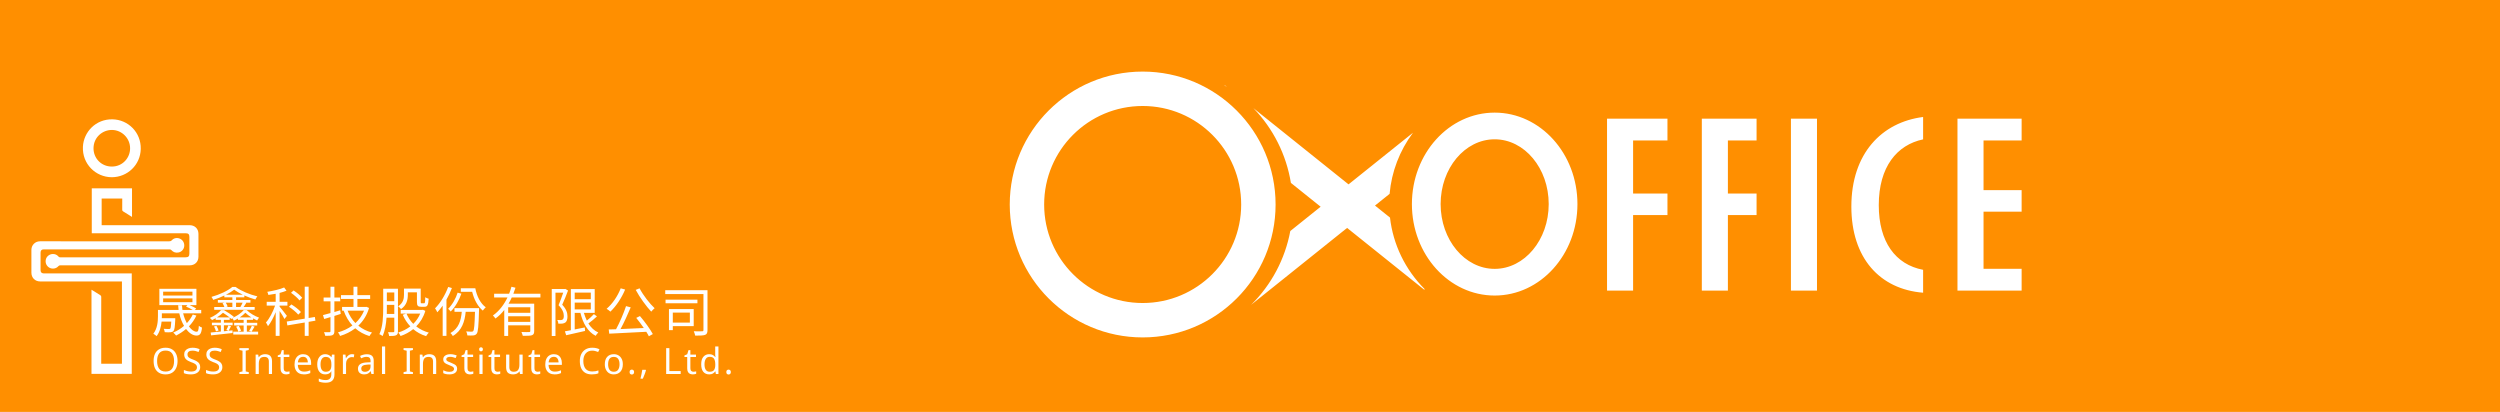
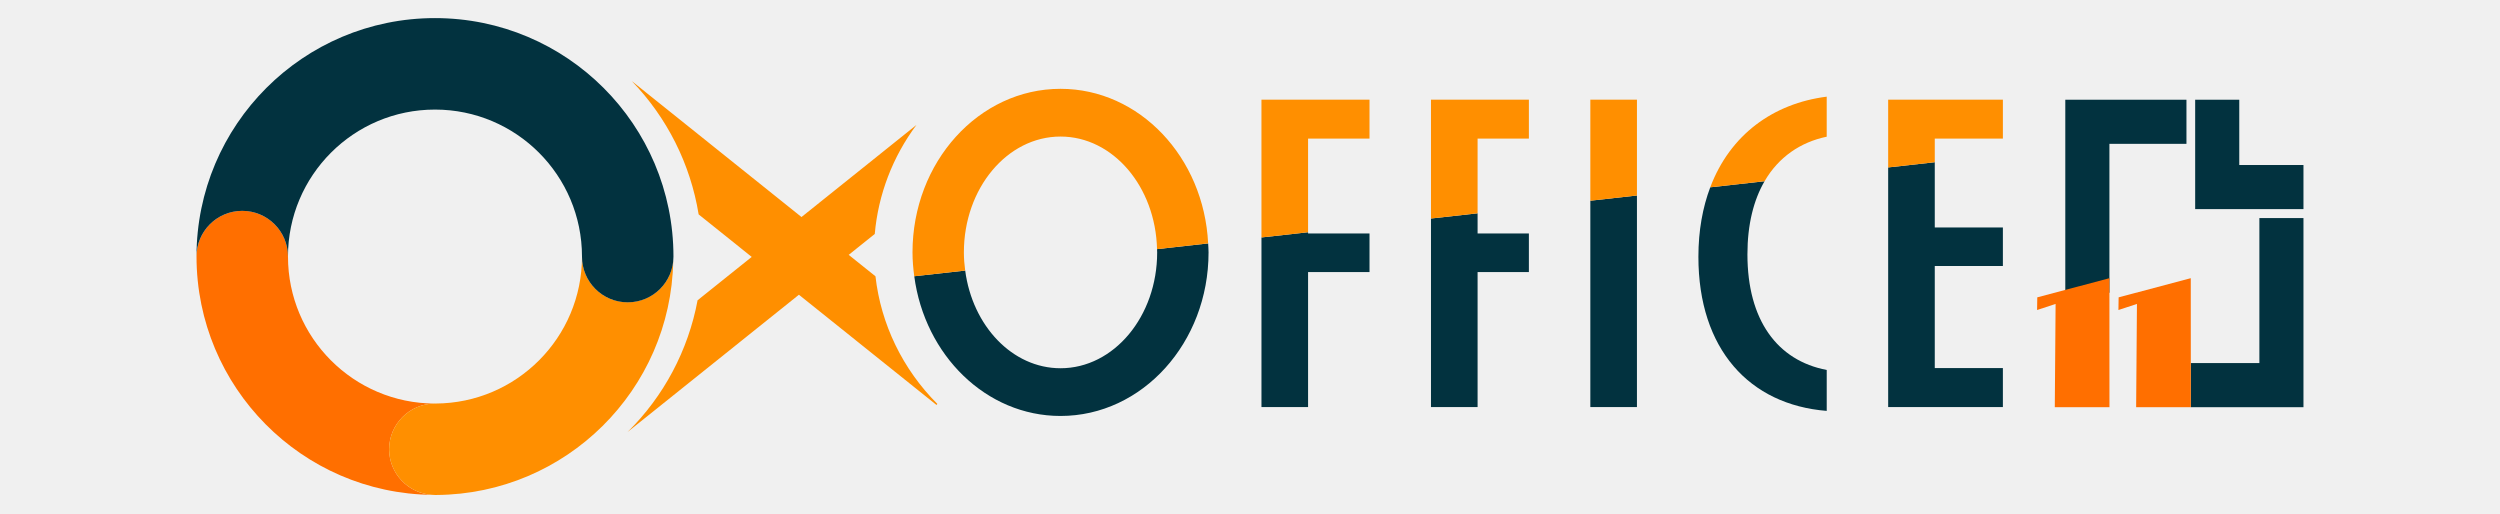
- <svg xmlns="http://www.w3.org/2000/svg" version="1.1" id="圖層_1" x="0px" y="0px" width="398.1px" height="65.5px" viewBox="0 0 398.1 65.5" style="enable-background:new 0 0 398.1 65.5;" xml:space="preserve">
-   <defs id="defs123">
-     <mask maskUnits="userSpaceOnUse" id="mask4407-1-9">
-       <rect style="display:inline;opacity:1;fill:#ff8f00;fill-opacity:1;stroke:none;stroke-width:7.2;stroke-linejoin:round;stroke-miterlimit:4;stroke-dasharray:43.2, 7.2;stroke-dashoffset:0;stroke-opacity:1" id="rect4409-1-2" width="442.301" height="117.572" x="-2251.148" y="-560.153" ry="0" rx="0" />
-     </mask>
+ <svg xmlns="http://www.w3.org/2000/svg" width="259.5pt" height="53.25pt" viewBox="0 0 91.546 18.785" version="1.1" id="svg1" xml:space="preserve">
+   <defs id="defs1">
+     <linearGradient id="swatch6">
+       <stop style="stop-color:#7a858b;stop-opacity:1;" offset="0" id="stop6" />
+     </linearGradient>
+     <linearGradient id="linearGradient5052">
+       <stop style="stop-color:#965c10;stop-opacity:1;" offset="0" id="stop5054" />
+     </linearGradient>
  </defs>
-   <rect rx="0" ry="0" y="-0.459" x="5.6843419e-14" height="66.049" width="400" id="rect4283" style="display:inline;fill:#ff8f00;fill-opacity:1;stroke:none;stroke-width:5.132;stroke-linejoin:round;stroke-miterlimit:4;stroke-dasharray:30.792, 5.132;stroke-dashoffset:0;stroke-opacity:1" />
-   <path id="path4371" style="display:inline;fill:#ffffff;fill-opacity:1;stroke:none;stroke-width:4.444;stroke-linejoin:round;stroke-miterlimit:4;stroke-dasharray:26.667, 4.444;stroke-dashoffset:0;stroke-opacity:1" d="m 238.011,17.933 c -7.279,0 -13.18,6.521 -13.18,14.565 1.2e-4,8.044 5.901,14.565 13.18,14.565 7.279,0 13.18,-6.521 13.18,-14.565 0,-8.044 -5.901,-14.565 -13.18,-14.565 z m 0,4.249 c 4.753,0 8.605,4.618 8.605,10.316 0,5.697 -3.853,10.316 -8.605,10.316 -4.753,0 -8.606,-4.618 -8.606,-10.316 0,-5.697 3.853,-10.316 8.606,-10.316 z M 311.708,18.896 V 46.271 h 10.216 v -3.471 h -6.065 v -9.089 h 6.065 v -3.436 h -6.065 v -7.908 h 6.065 v -3.471 z m -5.472,-0.266 c -6.579,0.835 -11.426,5.802 -11.426,14.258 0,8.22 4.536,13.171 11.426,13.723 v -3.646 c -4.409,-0.841 -7.061,-4.443 -7.061,-10.293 0,-6.107 2.896,-9.605 7.061,-10.479 z m -21.049,27.641 h 4.151 V 18.896 h -4.151 z M 270.998,18.896 V 46.271 h 4.151 V 34.248 h 4.567 v -3.435 h -4.567 v -8.445 h 4.567 v -3.471 z m -15.094,0 V 46.271 h 4.151 V 34.248 h 5.471 v -3.435 h -5.471 v -8.445 h 5.471 v -3.471 z m -73.946,-7.497 c -11.69,0 -21.166,9.476 -21.166,21.166 0,11.69 9.476,21.166 21.166,21.166 11.69,0 21.166,-9.477 21.166,-21.166 0,-11.69 -9.477,-21.166 -21.166,-21.166 z m 0,5.479 c 8.664,-3.08e-4 15.688,7.023 15.688,15.687 -1.9e-4,8.664 -7.024,15.687 -15.688,15.687 -8.664,-6.2e-5 -15.687,-7.023 -15.687,-15.687 1.2e-4,-8.664 7.023,-15.687 15.687,-15.687 z m 13.074,-3.311 -0.036,0.046 c 0.135,0.081 0.268,0.163 0.401,0.246 z m 4.559,3.653 c 3.159,3.265 5.243,7.419 5.971,11.903 l 4.736,3.795 -4.831,3.871 c -0.834,4.466 -3.015,8.571 -6.251,11.761 l 15.296,-12.255 12.282,9.84 0.074,-0.094 c -3.094,-3.1 -5.037,-7.107 -5.524,-11.392 l -2.39,-1.915 2.327,-1.864 c 0.307,-3.51 1.592,-6.874 3.72,-9.732 l -10.26,8.22 z" />
-   <g id="g25556" transform="matrix(0.8360946,0,0,0.8360972,-112.7539,-49.06484)" style="fill:#ffffff;fill-opacity:1">
-     <g style="display:inline;fill:#ffffff;fill-opacity:1" transform="matrix(0.7867937,0,0,0.7867937,-509.4922,85.41986)" id="g4351">
-       <text xml:space="preserve" style="font-style:normal;font-variant:normal;font-weight:normal;font-stretch:normal;font-size:12.87px;line-height:125%;font-family:'Noto Sans T Chinese';-inkscape-font-specification:'Noto Sans T Chinese, Normal';text-align:start;letter-spacing:0px;word-spacing:0px;writing-mode:lr-tb;text-anchor:start;display:inline;fill:#ffffff;fill-opacity:1;stroke:none;stroke-width:1px;stroke-linecap:butt;stroke-linejoin:miter;stroke-opacity:1" x="860.284" y="46.008" id="text4353" transform="scale(0.9933178,1.006727)">
-         <tspan id="tspan4355" x="860.284" y="46.008" style="letter-spacing:0.92px;fill:#ffffff;fill-opacity:1" dx="1.049">晟鑫科技股份有限公司</tspan>
-       </text>
-       <text xml:space="preserve" style="font-style:normal;font-variant:normal;font-weight:normal;font-stretch:normal;font-size:8.788px;line-height:125%;font-family:'Noto Sans T Chinese';-inkscape-font-specification:'Noto Sans T Chinese, Normal';text-align:start;letter-spacing:0px;word-spacing:0px;writing-mode:lr-tb;text-anchor:start;display:inline;fill:#ffffff;fill-opacity:1;stroke:none;stroke-width:1px;stroke-linecap:butt;stroke-linejoin:miter;stroke-opacity:1" x="855.609" y="56.549" id="text4357">
-         <tspan id="tspan4359" x="855.609" y="56.549" style="letter-spacing:0.54px;fill:#ffffff;fill-opacity:1">OSS Integral Institute Co., Ltd.</tspan>
-       </text>
-       <g id="g4361" transform="translate(175.5682,-415.9603)" style="display:inline;opacity:1;fill:#ffffff;fill-opacity:1">
-         <path id="path4363" d="m 675.284,472.479 c -3.25,0 -6.487,0 -9.749,0 0,-6.777 0,-13.553 0,-20.371 0.17,0.104 0.328,0.2 0.485,0.298 0.55,0.345 1.094,0.7 1.652,1.032 0.176,0.104 0.225,0.22 0.224,0.415 -0.006,3.094 -0.005,6.187 -0.005,9.281 0,2.178 0,4.357 0,6.535 0,0.116 0,0.232 0,0.361 1.691,0 3.343,0 5.014,0 0,-6.636 0,-13.258 0,-19.923 -0.124,0 -0.238,0 -0.353,0 -6.48,0 -12.96,0 -19.441,0 -1.236,0 -2.122,-0.889 -2.122,-2.129 -2.3e-4,-1.84 -6.9e-4,-3.679 0,-5.519 6.8e-4,-1.158 0.915,-2.071 2.072,-2.071 10.425,0 20.85,-6.9e-4 31.275,0.005 0.261,0 0.45,-0.051 0.641,-0.257 0.52,-0.564 1.324,-0.688 2.014,-0.359 0.681,0.324 1.07,1.032 0.993,1.801 -0.074,0.735 -0.611,1.353 -1.351,1.513 -0.701,0.152 -1.296,-0.051 -1.783,-0.586 -0.079,-0.086 -0.224,-0.156 -0.339,-0.156 -10.169,-0.007 -20.338,-0.006 -30.506,-0.006 -0.55,0 -0.799,0.256 -0.799,0.81 -2.3e-4,1.4 -2.3e-4,2.801 0,4.201 0,0.521 0.234,0.773 0.753,0.81 0.082,0.005 0.165,0.002 0.247,0.002 6.892,0 13.784,0 20.676,0 0.127,0 0.254,0 0.401,0 -2.3e-4,8.115 -2.3e-4,16.208 -2.3e-4,24.313 z" style="clip-rule:evenodd;display:inline;fill:#ffffff;fill-opacity:1;fill-rule:evenodd" />
-         <path id="path4365" d="m 665.603,438.443 c 0,-3.639 0,-7.25 0,-10.883 3.241,0 6.482,0 9.741,0 0,2.298 0,4.591 0,6.932 -0.144,-0.091 -0.269,-0.171 -0.395,-0.25 -0.589,-0.369 -1.174,-0.743 -1.769,-1.102 -0.154,-0.093 -0.206,-0.196 -0.204,-0.373 0.009,-0.805 0.004,-1.611 0.004,-2.416 0,-0.099 0,-0.199 0,-0.321 -1.674,0 -3.323,0 -4.985,0 0,2.15 0,4.287 0,6.459 0.126,0 0.242,0 0.358,0 6.983,0 13.965,0 20.948,0 1.238,0 2.116,0.845 2.126,2.091 0.015,1.848 0.015,3.697 2.3e-4,5.546 -0.009,1.244 -0.884,2.082 -2.131,2.082 -10.433,0 -20.866,4.6e-4 -31.299,-0.004 -0.206,0 -0.345,0.052 -0.488,0.215 -0.529,0.605 -1.449,0.749 -2.153,0.366 -0.727,-0.396 -1.074,-1.216 -0.863,-2.035 0.193,-0.75 0.905,-1.282 1.71,-1.287 0.537,-0.003 0.982,0.194 1.322,0.603 0.13,0.157 0.27,0.205 0.469,0.205 10.094,-0.005 20.189,-0.004 30.283,-0.005 0.716,0 0.957,-0.24 0.957,-0.948 0,-1.327 0,-2.654 0,-3.981 0,-0.646 -0.247,-0.894 -0.892,-0.894 -7.459,-2.3e-4 -14.917,0 -22.376,0 -0.116,-2.3e-4 -0.233,-2.3e-4 -0.365,-2.3e-4 z" style="clip-rule:evenodd;display:inline;fill:#ffffff;fill-opacity:1;fill-rule:evenodd" />
-         <path id="path4367" d="m 670.438,424.878 c -3.91,-0.021 -7.166,-3.232 -6.98,-7.358 0.161,-3.573 3.098,-6.733 7.154,-6.657 3.797,0.071 6.944,3.155 6.848,7.187 -0.092,3.859 -3.218,6.822 -7.022,6.829 z m 4.442,-7.017 c -2.2e-4,-2.413 -1.975,-4.391 -4.353,-4.425 -2.284,-0.033 -4.482,1.74 -4.501,4.415 -0.017,2.443 1.882,4.451 4.437,4.447 2.682,-0.003 4.451,-2.209 4.416,-4.437 z" style="clip-rule:evenodd;display:inline;fill:#ffffff;fill-opacity:1;fill-rule:evenodd" />
+   <g id="layer5" transform="translate(-4431.587,-3978.712)">
+     <g id="g10-7-8-8-4-0-8" transform="matrix(0.4521387,0,0,0.4521387,4439.968,-3876.597)">
+       <g id="g297-7-0-8-3-1-6-99-7" transform="translate(-1817.59,2185.024)">
+         <path d="m 1951.975,15202.207 v 19.409 h 9.291 v -3.158 h -5.516 v -8.266 h 5.516 v -3.125 h -5.516 v -5.282 z" style="display:inline;fill:#02323f;fill-opacity:1;stroke-width:3.1;stroke-linejoin:round;stroke-dasharray:18.601, 3.1" id="path217-4-7-0-2-3-0-9-5-9-2-8-8" />
+         <path d="m 1951.975,15202.207 3.775,-0.422 v -1.911 h 5.516 v -3.157 h -9.291 z" style="display:inline;fill:#ff8f00;stroke-width:3.1;stroke-linejoin:round;stroke-dasharray:18.601, 3.1" id="path216-87-5-4-9-2-6-0-9-1-3-13-4" />
+         <g id="g296-8-6-6-1-14-8-3-3-8" transform="matrix(1.010936,0,0,1.010936,-24.33304,-87.82457)">
+           <path d="m 1984.668,15128.684 v 11.618 h -5.494 v 3.532 h -4.038 v 0 H 1988.2 v -15.152 z" style="fill:#02323f;fill-rule:evenodd;stroke-width:0.439;stroke-linecap:square;paint-order:markers fill stroke" id="path294-7-9-6-3-0-6-3-3-5" />
+           <path d="m 1978.826,15122.738 v -3.534 h -9.706 v 15.464 h 3.534 v -11.93 z" style="fill:#02323f;fill-rule:evenodd;stroke-width:0.439;stroke-linecap:square;paint-order:markers fill stroke" id="path288-8-3-7-2-2-0-44-9-4" />
+           <path id="path88-6-3-8-5-7-78-7-9-7-0-4-0-9-4-4-6-8-8-2-4-9-3-1-6-2-5-4-3-7-7-5" style="color:#000000;fill:#02323f;fill-opacity:1;fill-rule:evenodd;stroke-width:0.439;stroke-linecap:square;-inkscape-stroke:none;paint-order:markers fill stroke" d="m 1988.2,15127.967 v -3.533 h -5.143 v -5.23 h -3.533 v 8.763 z" />
+           <path d="m 1972.654,15133.501 c -1.927,0.512 -3.853,1.024 -5.779,1.535 v 0 c 0,0.339 -0.01,0.676 -0.016,1.015 0.495,-0.163 0.989,-0.325 1.484,-0.488 -0.024,2.757 -0.049,5.514 -0.065,8.271 h 4.38 z" style="fill:#ff6f00;fill-rule:evenodd;stroke-width:0.109;paint-order:stroke fill markers" id="path292-9-1-2-6-4-9-0-5-3" />
+           <path d="m 1979.171,15133.501 c -1.927,0.512 -3.853,1.024 -5.779,1.535 v 0 c 0,0.339 -0.01,0.676 -0.016,1.015 0.494,-0.163 0.989,-0.325 1.484,-0.488 -0.024,2.757 -0.048,5.514 -0.065,8.271 h 4.381 z" style="fill:#ff6f00;fill-rule:evenodd;stroke-width:0.109;paint-order:stroke fill markers" id="path290-0-0-4-67-9-2-3-4-9" />
+         </g>
+         <path d="m 1937.566,15203.817 c -0.613,1.628 -0.96,3.5 -0.96,5.626 0,7.476 4.125,11.98 10.393,12.482 v -3.315 c -4.01,-0.766 -6.422,-4.042 -6.422,-9.362 0,-2.428 0.504,-4.402 1.387,-5.923 z" style="display:inline;fill:#02323f;fill-opacity:1;stroke-width:3.1;stroke-linejoin:round;stroke-dasharray:18.601, 3.1" id="path215-0-5-9-0-9-2-6-3-1-1-4-7" />
+         <path d="m 1937.566,15203.817 4.397,-0.492 c 1.137,-1.957 2.903,-3.161 5.035,-3.608 v -3.242 c -4.33,0.55 -7.826,3.077 -9.433,7.342 z" style="display:inline;fill:#ff8f00;stroke-width:3.1;stroke-linejoin:round;stroke-dasharray:18.601, 3.1" id="path214-4-9-2-6-0-9-9-3-8-20-8-0" />
+         <path d="m 1927.854,15204.902 v 16.713 h 3.775 v -17.135 z" style="display:inline;fill:#02323f;fill-opacity:1;stroke-width:3.1;stroke-linejoin:round;stroke-dasharray:18.601, 3.1" id="path211-6-4-3-4-7-5-9-4-8-95-6-4" />
+         <path d="m 1927.854,15204.902 3.775,-0.422 v -7.763 h -3.775 z" style="display:inline;fill:#ff8f00;stroke-width:3.1;stroke-linejoin:round;stroke-dasharray:18.601, 3.1" id="path210-2-8-6-2-6-4-10-4-9-2-8-9" />
+         <path d="m 1914.948,15206.344 v 15.272 h 3.775 v -10.936 h 4.154 v -3.125 h -4.154 v -1.633 z" style="display:inline;fill:#02323f;fill-opacity:1;stroke-width:3.1;stroke-linejoin:round;stroke-dasharray:18.601, 3.1" id="path209-0-1-9-3-0-4-1-1-8-0-25-8" />
+         <path d="m 1914.948,15206.344 3.775,-0.422 v -6.048 h 4.154 v -3.157 h -7.929 z" style="display:inline;fill:#ff8f00;stroke-width:3.1;stroke-linejoin:round;stroke-dasharray:18.601, 3.1" id="path208-3-0-6-2-6-2-4-7-8-9-51-2" />
+         <path d="m 1901.219,15207.878 v 13.738 h 3.775 v -10.936 h 4.976 v -3.125 h -4.976 v -0.1 z" style="display:inline;fill:#02323f;fill-opacity:1;stroke-width:3.1;stroke-linejoin:round;stroke-dasharray:18.601, 3.1" id="path207-3-3-0-3-5-9-4-1-8-50-5-0" />
+         <path d="m 1901.219,15207.878 3.775,-0.421 v -7.583 h 4.976 v -3.157 h -8.752 z" style="display:inline;fill:#ff8f00;stroke-width:3.1;stroke-linejoin:round;stroke-dasharray:18.601, 3.1" id="path206-6-6-0-0-3-3-2-6-7-9-04-0" />
+         <path d="m 1896.9,15208.36 -4.139,0.464 c 0,0.09 0.011,0.175 0.011,0.265 0,5.18 -3.504,9.381 -7.827,9.381 -3.904,0 -7.131,-3.431 -7.721,-7.911 l -4.125,0.461 c 0.848,6.398 5.821,11.315 11.847,11.315 6.621,0 11.988,-5.93 11.988,-13.246 0,-0.246 -0.021,-0.486 -0.033,-0.729 z" style="display:inline;fill:#02323f;fill-opacity:1;stroke-width:3.1;stroke-linejoin:round;stroke-dasharray:18.601, 3.1" id="path203-2-8-2-7-0-7-6-7-4-8-0-1" />
+         <path d="m 1884.945,15195.84 c -6.621,0 -11.988,5.932 -11.988,13.249 0,0.657 0.058,1.299 0.141,1.931 l 4.125,-0.461 c -0.063,-0.48 -0.105,-0.969 -0.105,-1.47 1e-4,-5.184 3.504,-9.383 7.827,-9.383 4.248,0 7.697,4.058 7.816,9.118 l 4.139,-0.464 c -0.344,-6.975 -5.556,-12.52 -11.955,-12.52 z" style="display:inline;fill:#ff8f00;stroke-width:3.1;stroke-linejoin:round;stroke-dasharray:18.601, 3.1" id="path200-2-8-5-8-2-8-7-8-3-3-1-5" />
+       </g>
+       <g id="g6-9-61-9-3-0-7-7-9-9-9-2-0-3-7-7-5-4-0-7-6-3-4-4-2-1-5-6" transform="matrix(0.6126664,0,0,0.6126664,556.7458,16542.683)">
+         <path d="m -855.469,1367.059 c 4.678,4.835 7.764,10.986 8.843,17.627 l 7.014,5.62 -7.154,5.732 c -1.235,6.614 -4.465,12.692 -9.257,17.416 l 22.652,-18.148 18.189,14.572 0.111,-0.139 c -4.582,-4.59 -7.46,-10.524 -8.18,-16.87 l -3.539,-2.835 3.446,-2.76 c 0.454,-5.198 2.358,-10.18 5.508,-14.412 l -15.194,12.172 z" style="display:inline;fill:#ff8f00;fill-opacity:1;stroke:none;stroke-width:3.83;stroke-linejoin:round;stroke-miterlimit:4;stroke-dasharray:22.979, 3.83;stroke-dashoffset:0;stroke-opacity:1" id="path18539-4-3-6-5-2-4-0-9-0-1-2-97-3-2-5-1-9-73-2-3-5-1-3-1-1-1-9-5-00-2-9-0-8-3-4-1-1-0-6-8-4-1-2-0-0-0-8-0-6-7-9" />
+       </g>
+       <g id="g4-8-7-4-7-7-2-2-6" transform="translate(105.0347,-490.1279)">
+         <path id="path16-4-5-2-7-9-3-9-0-2-2-1" style="fill:#ff6f00;fill-opacity:1;fill-rule:evenodd;stroke-width:0.43;stroke-linecap:round;stroke-linejoin:round;paint-order:stroke fill markers" d="m -103.951,17880.875 c -2.046,0 -3.704,1.658 -3.704,3.704 v 0 c 0.008,10.58 8.527,19.185 19.106,19.299 -1.959,-0.11 -3.495,-1.723 -3.509,-3.685 0.003,-2.038 1.647,-3.694 3.686,-3.711 -6.562,-0.02 -11.874,-5.342 -11.875,-11.904 -9e-5,-2.046 -1.658,-3.704 -3.704,-3.704 z" />
+         <path id="path13-4-3-4-4-2-7-38-8-04-3-3" style="fill:#ff8f00;fill-opacity:1;fill-rule:evenodd;stroke-width:0.43;stroke-linecap:round;stroke-linejoin:round;paint-order:stroke fill markers" d="m -76.435,17884.579 c -0.003,6.552 -5.3,11.871 -11.852,11.901 -0.018,0 -0.036,0 -0.054,0 -0.011,0 -0.021,0 -0.032,0 -2.038,0.02 -3.682,1.673 -3.686,3.711 0.014,1.962 1.55,3.575 3.509,3.685 0.069,0 0.139,0 0.208,0.01 0.045,0 0.09,0 0.135,0 v 0 c 10.472,-0.08 18.971,-8.493 19.161,-18.963 -0.18,1.902 -1.776,3.355 -3.686,3.356 -2.046,0 -3.705,-1.659 -3.704,-3.705 z m 7.39,0.349 c 0.012,-0.116 0.018,-0.232 0.018,-0.349 -0.005,0.116 -0.011,0.233 -0.018,0.349 z" />
+         <path id="path10-7-1-0-6-6-4-1-0-8" style="fill:#02323f;fill-opacity:1;fill-rule:evenodd;stroke-width:0.43;stroke-linecap:round;stroke-linejoin:round;paint-order:stroke fill markers" d="m -88.341,17865.264 c -10.667,0 -19.315,8.648 -19.315,19.315 9e-5,-2.046 1.658,-3.704 3.704,-3.704 2.046,0 3.704,1.658 3.704,3.704 1.4e-4,-6.576 5.331,-11.906 11.906,-11.906 6.576,0 11.906,5.33 11.906,11.906 -4.6e-4,2.046 1.658,3.705 3.704,3.705 2.046,0 3.705,-1.659 3.704,-3.705 2.3e-4,-10.667 -8.647,-19.315 -19.315,-19.315 z" />
      </g>
    </g>
  </g>
</svg>
